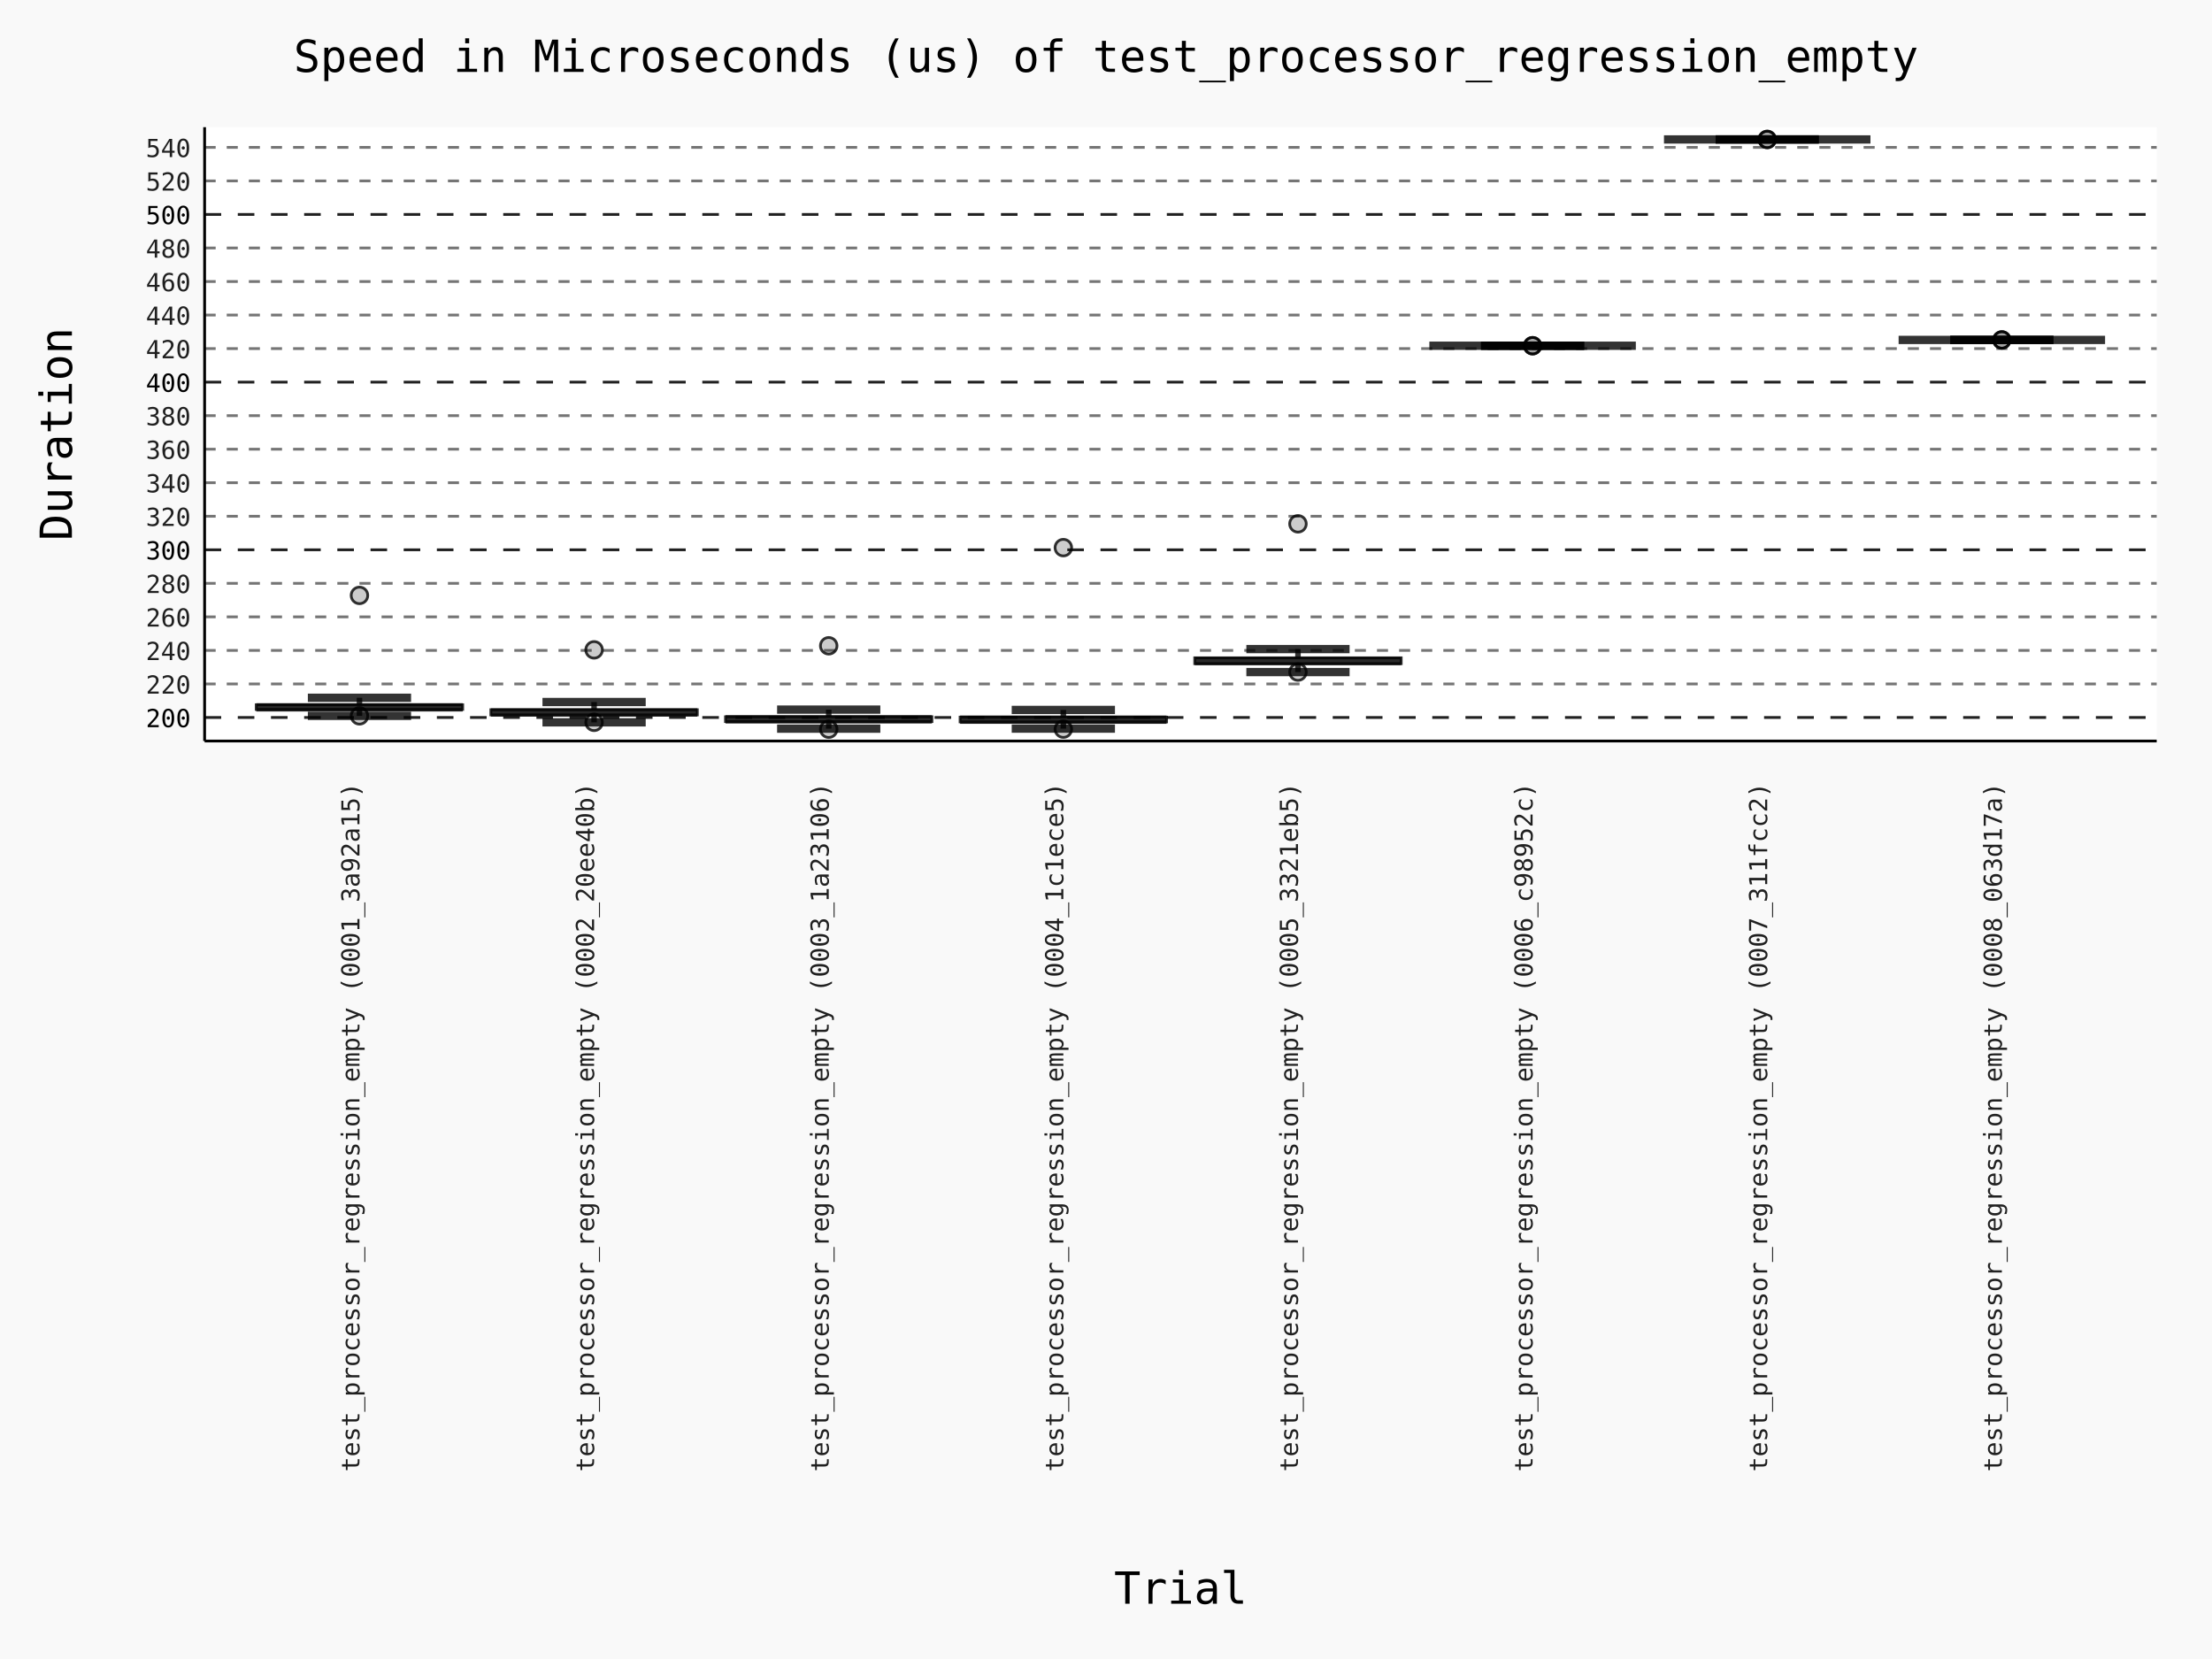
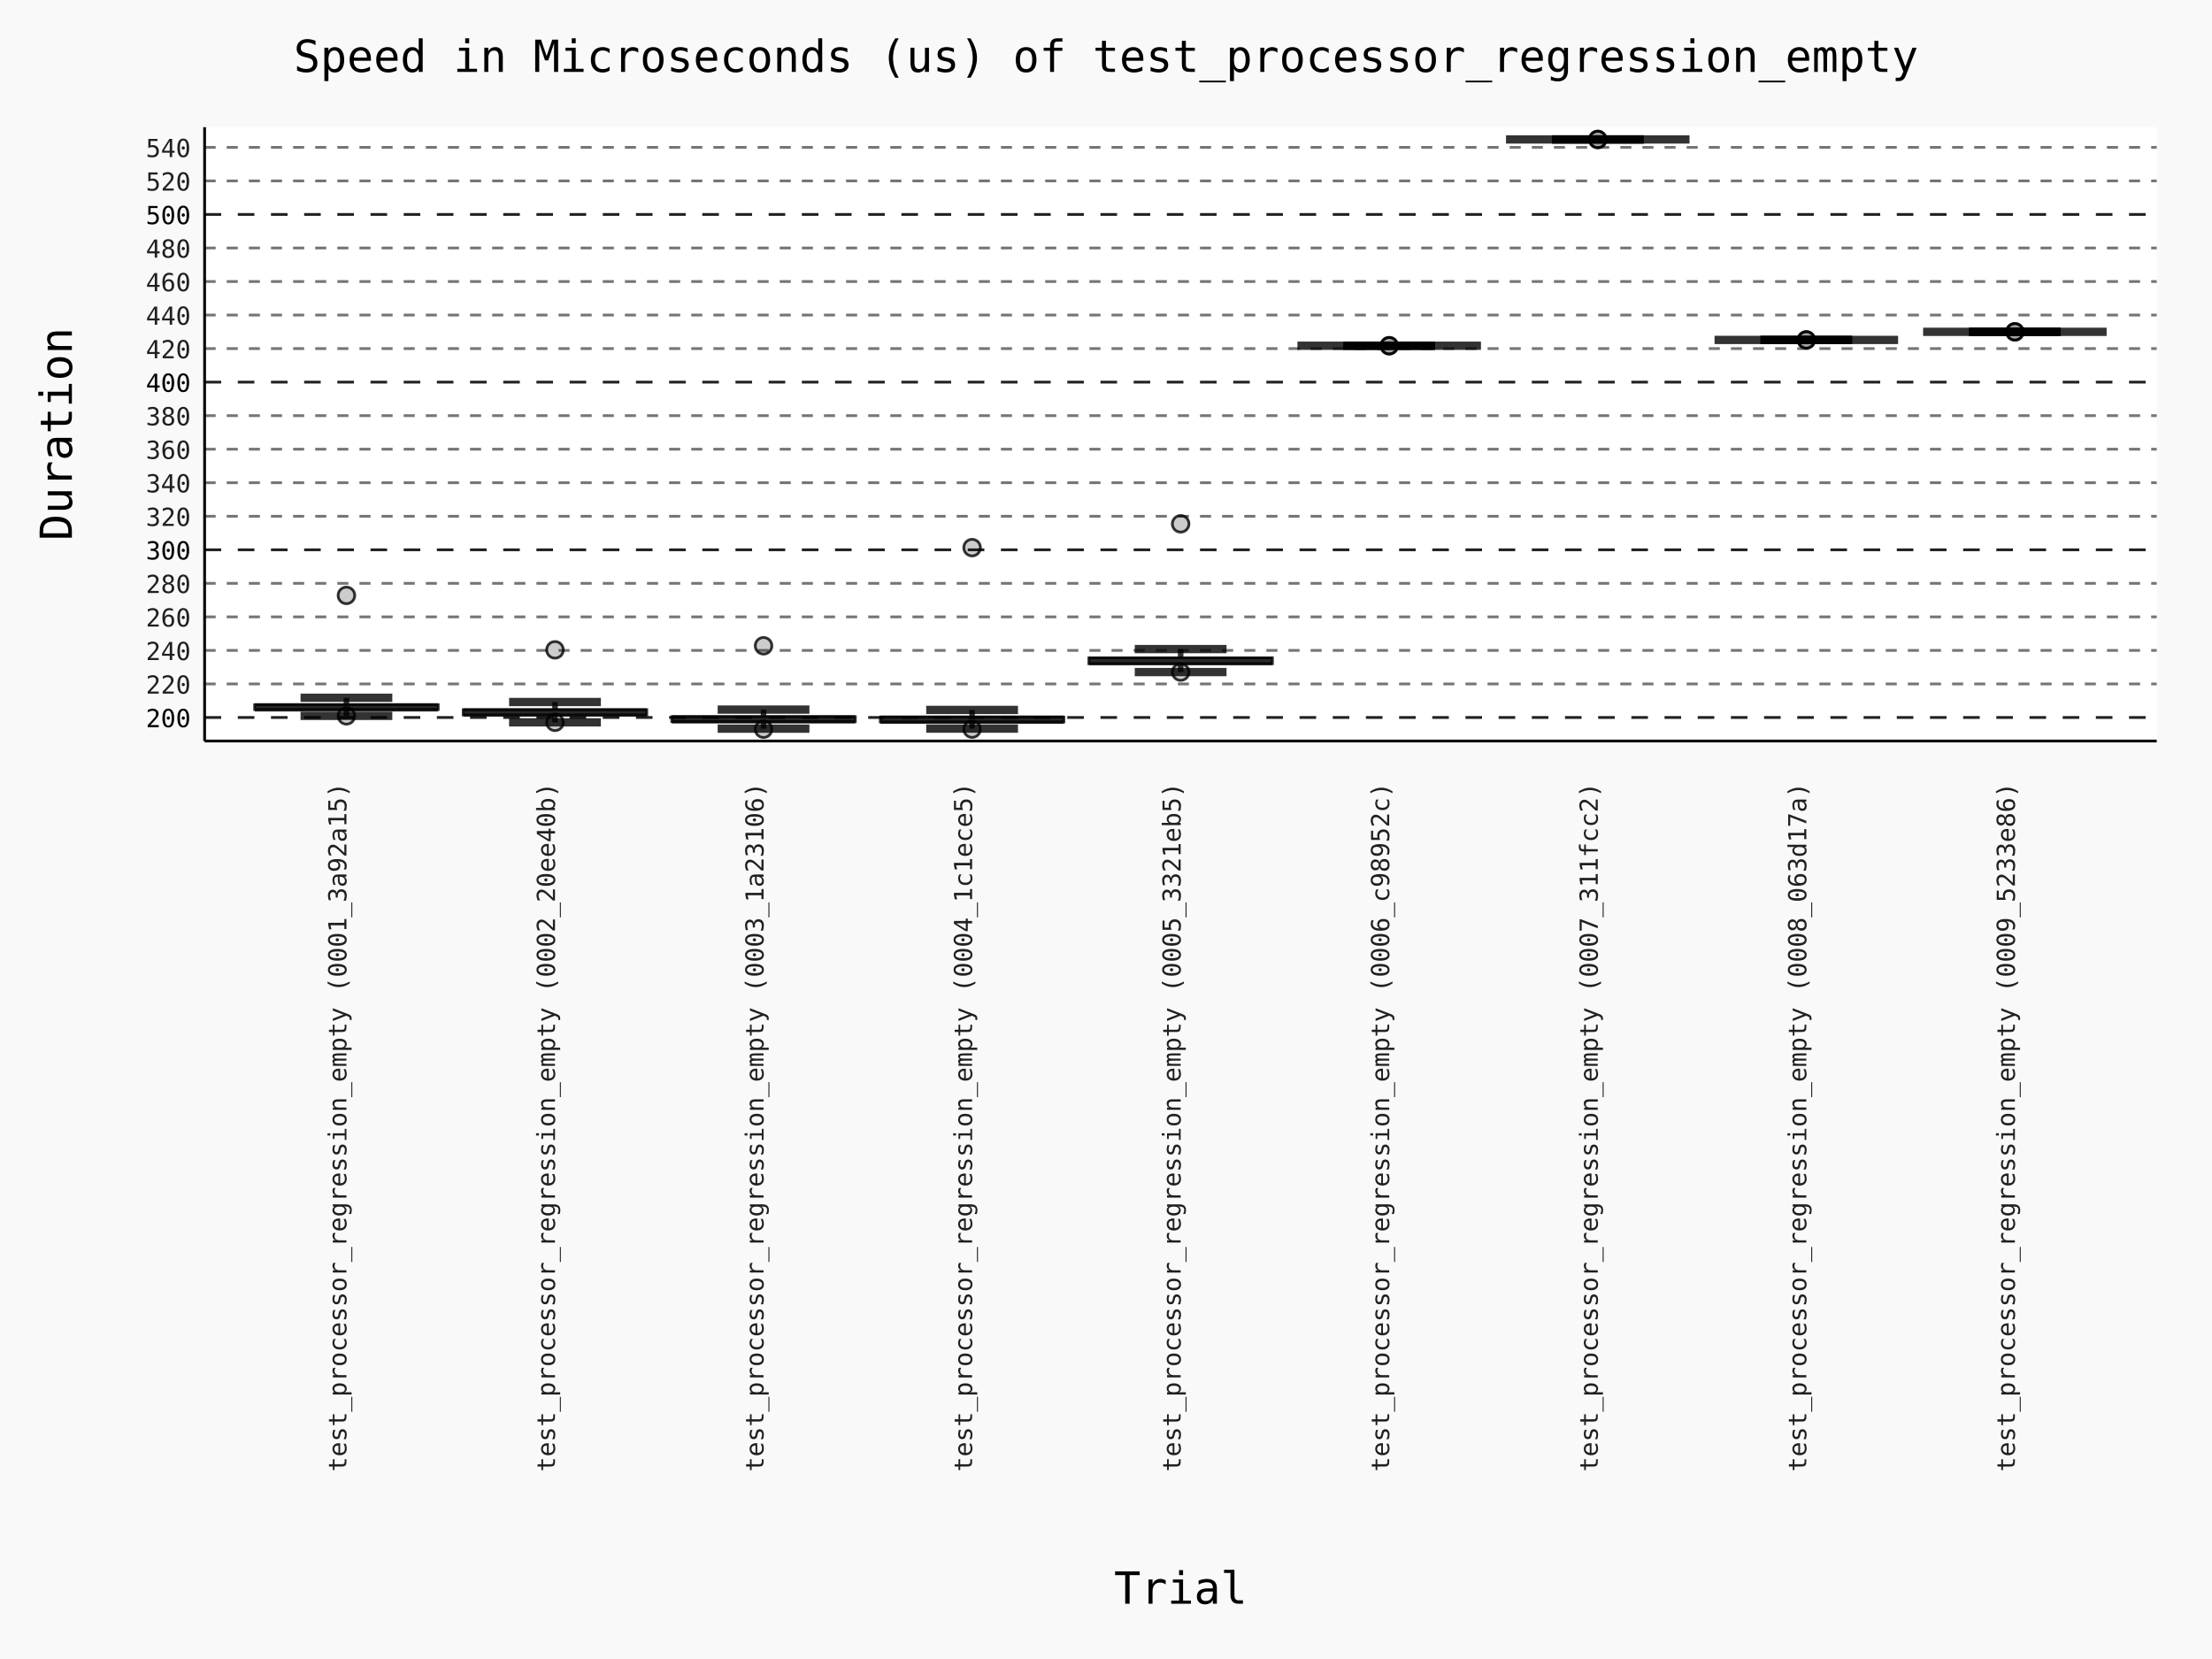
- <svg xmlns="http://www.w3.org/2000/svg" id="chart-46b18043-72aa-43b2-a168-90aadd5d2b59" class="pygal-chart" viewBox="0 0 800 600">
+ <svg xmlns="http://www.w3.org/2000/svg" id="chart-2f010134-fde0-49b5-8f0d-db5b88629a6e" class="pygal-chart" viewBox="0 0 800 600">
  <defs>
-     <style type="text/css">#chart-46b18043-72aa-43b2-a168-90aadd5d2b59{-webkit-user-select:none;-webkit-font-smoothing:antialiased;font-family:Consolas,"Deja Vu Sans Mono","Bitstream Vera Sans Mono","Courier New",monospace}#chart-46b18043-72aa-43b2-a168-90aadd5d2b59 .title{font-family:Consolas,"Deja Vu Sans Mono","Bitstream Vera Sans Mono","Courier New",monospace;font-size:16px}#chart-46b18043-72aa-43b2-a168-90aadd5d2b59 .legends .legend text{font-family:Consolas,"Deja Vu Sans Mono","Bitstream Vera Sans Mono","Courier New",monospace;font-size:14px}#chart-46b18043-72aa-43b2-a168-90aadd5d2b59 .axis text{font-family:Consolas,"Deja Vu Sans Mono","Bitstream Vera Sans Mono","Courier New",monospace;font-size:10px}#chart-46b18043-72aa-43b2-a168-90aadd5d2b59 .axis text.major{font-family:Consolas,"Deja Vu Sans Mono","Bitstream Vera Sans Mono","Courier New",monospace;font-size:10px}#chart-46b18043-72aa-43b2-a168-90aadd5d2b59 .text-overlay text.value{font-family:Consolas,"Deja Vu Sans Mono","Bitstream Vera Sans Mono","Courier New",monospace;font-size:16px}#chart-46b18043-72aa-43b2-a168-90aadd5d2b59 .text-overlay text.label{font-family:Consolas,"Deja Vu Sans Mono","Bitstream Vera Sans Mono","Courier New",monospace;font-size:10px}#chart-46b18043-72aa-43b2-a168-90aadd5d2b59 .tooltip{font-family:Consolas,"Deja Vu Sans Mono","Bitstream Vera Sans Mono","Courier New",monospace;font-size:14px}#chart-46b18043-72aa-43b2-a168-90aadd5d2b59 text.no_data{font-family:Consolas,"Deja Vu Sans Mono","Bitstream Vera Sans Mono","Courier New",monospace;font-size:64px}
- #chart-46b18043-72aa-43b2-a168-90aadd5d2b59{background-color:rgba(249,249,249,1)}#chart-46b18043-72aa-43b2-a168-90aadd5d2b59 path,#chart-46b18043-72aa-43b2-a168-90aadd5d2b59 line,#chart-46b18043-72aa-43b2-a168-90aadd5d2b59 rect,#chart-46b18043-72aa-43b2-a168-90aadd5d2b59 circle{-webkit-transition:150ms;-moz-transition:150ms;transition:150ms}#chart-46b18043-72aa-43b2-a168-90aadd5d2b59 .graph &gt; .background{fill:rgba(249,249,249,1)}#chart-46b18043-72aa-43b2-a168-90aadd5d2b59 .plot &gt; .background{fill:rgba(255,255,255,1)}#chart-46b18043-72aa-43b2-a168-90aadd5d2b59 .graph{fill:rgba(0,0,0,.87)}#chart-46b18043-72aa-43b2-a168-90aadd5d2b59 text.no_data{fill:rgba(0,0,0,1)}#chart-46b18043-72aa-43b2-a168-90aadd5d2b59 .title{fill:rgba(0,0,0,1)}#chart-46b18043-72aa-43b2-a168-90aadd5d2b59 .legends .legend text{fill:rgba(0,0,0,.87)}#chart-46b18043-72aa-43b2-a168-90aadd5d2b59 .legends .legend:hover text{fill:rgba(0,0,0,1)}#chart-46b18043-72aa-43b2-a168-90aadd5d2b59 .axis .line{stroke:rgba(0,0,0,1)}#chart-46b18043-72aa-43b2-a168-90aadd5d2b59 .axis .guide.line{stroke:rgba(0,0,0,.54)}#chart-46b18043-72aa-43b2-a168-90aadd5d2b59 .axis .major.line{stroke:rgba(0,0,0,.87)}#chart-46b18043-72aa-43b2-a168-90aadd5d2b59 .axis text.major{fill:rgba(0,0,0,1)}#chart-46b18043-72aa-43b2-a168-90aadd5d2b59 .axis.y .guides:hover .guide.line,#chart-46b18043-72aa-43b2-a168-90aadd5d2b59 .line-graph .axis.x .guides:hover .guide.line,#chart-46b18043-72aa-43b2-a168-90aadd5d2b59 .stackedline-graph .axis.x .guides:hover .guide.line,#chart-46b18043-72aa-43b2-a168-90aadd5d2b59 .xy-graph .axis.x .guides:hover .guide.line{stroke:rgba(0,0,0,1)}#chart-46b18043-72aa-43b2-a168-90aadd5d2b59 .axis .guides:hover text{fill:rgba(0,0,0,1)}#chart-46b18043-72aa-43b2-a168-90aadd5d2b59 .reactive{fill-opacity:.7;stroke-opacity:.8}#chart-46b18043-72aa-43b2-a168-90aadd5d2b59 .ci{stroke:rgba(0,0,0,.87)}#chart-46b18043-72aa-43b2-a168-90aadd5d2b59 .reactive.active,#chart-46b18043-72aa-43b2-a168-90aadd5d2b59 .active .reactive{fill-opacity:.8;stroke-opacity:.9;stroke-width:4}#chart-46b18043-72aa-43b2-a168-90aadd5d2b59 .ci .reactive.active{stroke-width:1.5}#chart-46b18043-72aa-43b2-a168-90aadd5d2b59 .series text{fill:rgba(0,0,0,1)}#chart-46b18043-72aa-43b2-a168-90aadd5d2b59 .tooltip rect{fill:rgba(255,255,255,1);stroke:rgba(0,0,0,1);-webkit-transition:opacity 150ms;-moz-transition:opacity 150ms;transition:opacity 150ms}#chart-46b18043-72aa-43b2-a168-90aadd5d2b59 .tooltip .label{fill:rgba(0,0,0,.87)}#chart-46b18043-72aa-43b2-a168-90aadd5d2b59 .tooltip .label{fill:rgba(0,0,0,.87)}#chart-46b18043-72aa-43b2-a168-90aadd5d2b59 .tooltip .legend{font-size:.8em;fill:rgba(0,0,0,.54)}#chart-46b18043-72aa-43b2-a168-90aadd5d2b59 .tooltip .x_label{font-size:.6em;fill:rgba(0,0,0,1)}#chart-46b18043-72aa-43b2-a168-90aadd5d2b59 .tooltip .xlink{font-size:.5em;text-decoration:underline}#chart-46b18043-72aa-43b2-a168-90aadd5d2b59 .tooltip .value{font-size:1.5em}#chart-46b18043-72aa-43b2-a168-90aadd5d2b59 .bound{font-size:.5em}#chart-46b18043-72aa-43b2-a168-90aadd5d2b59 .max-value{font-size:.75em;fill:rgba(0,0,0,.54)}#chart-46b18043-72aa-43b2-a168-90aadd5d2b59 .map-element{fill:rgba(255,255,255,1);stroke:rgba(0,0,0,.54) !important}#chart-46b18043-72aa-43b2-a168-90aadd5d2b59 .map-element .reactive{fill-opacity:inherit;stroke-opacity:inherit}#chart-46b18043-72aa-43b2-a168-90aadd5d2b59 .color-0,#chart-46b18043-72aa-43b2-a168-90aadd5d2b59 .color-0 a:visited{stroke:#000000;fill:#000000}#chart-46b18043-72aa-43b2-a168-90aadd5d2b59 .color-1,#chart-46b18043-72aa-43b2-a168-90aadd5d2b59 .color-1 a:visited{stroke:#000000;fill:#000000}#chart-46b18043-72aa-43b2-a168-90aadd5d2b59 .color-2,#chart-46b18043-72aa-43b2-a168-90aadd5d2b59 .color-2 a:visited{stroke:#000000;fill:#000000}#chart-46b18043-72aa-43b2-a168-90aadd5d2b59 .color-3,#chart-46b18043-72aa-43b2-a168-90aadd5d2b59 .color-3 a:visited{stroke:#000000;fill:#000000}#chart-46b18043-72aa-43b2-a168-90aadd5d2b59 .color-4,#chart-46b18043-72aa-43b2-a168-90aadd5d2b59 .color-4 a:visited{stroke:#000000;fill:#000000}#chart-46b18043-72aa-43b2-a168-90aadd5d2b59 .color-5,#chart-46b18043-72aa-43b2-a168-90aadd5d2b59 .color-5 a:visited{stroke:#000000;fill:#000000}#chart-46b18043-72aa-43b2-a168-90aadd5d2b59 .color-6,#chart-46b18043-72aa-43b2-a168-90aadd5d2b59 .color-6 a:visited{stroke:#000000;fill:#000000}#chart-46b18043-72aa-43b2-a168-90aadd5d2b59 .color-7,#chart-46b18043-72aa-43b2-a168-90aadd5d2b59 .color-7 a:visited{stroke:#000000;fill:#000000}#chart-46b18043-72aa-43b2-a168-90aadd5d2b59 .text-overlay .color-0 text{fill:white}#chart-46b18043-72aa-43b2-a168-90aadd5d2b59 .text-overlay .color-1 text{fill:white}#chart-46b18043-72aa-43b2-a168-90aadd5d2b59 .text-overlay .color-2 text{fill:white}#chart-46b18043-72aa-43b2-a168-90aadd5d2b59 .text-overlay .color-3 text{fill:white}#chart-46b18043-72aa-43b2-a168-90aadd5d2b59 .text-overlay .color-4 text{fill:white}#chart-46b18043-72aa-43b2-a168-90aadd5d2b59 .text-overlay .color-5 text{fill:white}#chart-46b18043-72aa-43b2-a168-90aadd5d2b59 .text-overlay .color-6 text{fill:white}#chart-46b18043-72aa-43b2-a168-90aadd5d2b59 .text-overlay .color-7 text{fill:white}
- #chart-46b18043-72aa-43b2-a168-90aadd5d2b59 text.no_data{text-anchor:middle}#chart-46b18043-72aa-43b2-a168-90aadd5d2b59 .guide.line{fill:none}#chart-46b18043-72aa-43b2-a168-90aadd5d2b59 .centered{text-anchor:middle}#chart-46b18043-72aa-43b2-a168-90aadd5d2b59 .title{text-anchor:middle}#chart-46b18043-72aa-43b2-a168-90aadd5d2b59 .legends .legend text{fill-opacity:1}#chart-46b18043-72aa-43b2-a168-90aadd5d2b59 .axis.x text{text-anchor:middle}#chart-46b18043-72aa-43b2-a168-90aadd5d2b59 .axis.x:not(.web) text[transform]{text-anchor:start}#chart-46b18043-72aa-43b2-a168-90aadd5d2b59 .axis.x:not(.web) text[transform].backwards{text-anchor:end}#chart-46b18043-72aa-43b2-a168-90aadd5d2b59 .axis.y text{text-anchor:end}#chart-46b18043-72aa-43b2-a168-90aadd5d2b59 .axis.y text[transform].backwards{text-anchor:start}#chart-46b18043-72aa-43b2-a168-90aadd5d2b59 .axis.y2 text{text-anchor:start}#chart-46b18043-72aa-43b2-a168-90aadd5d2b59 .axis.y2 text[transform].backwards{text-anchor:end}#chart-46b18043-72aa-43b2-a168-90aadd5d2b59 .axis .guide.line{stroke-dasharray:4,4}#chart-46b18043-72aa-43b2-a168-90aadd5d2b59 .axis .major.guide.line{stroke-dasharray:6,6}#chart-46b18043-72aa-43b2-a168-90aadd5d2b59 .horizontal .axis.y .guide.line,#chart-46b18043-72aa-43b2-a168-90aadd5d2b59 .horizontal .axis.y2 .guide.line,#chart-46b18043-72aa-43b2-a168-90aadd5d2b59 .vertical .axis.x .guide.line{opacity:0}#chart-46b18043-72aa-43b2-a168-90aadd5d2b59 .horizontal .axis.always_show .guide.line,#chart-46b18043-72aa-43b2-a168-90aadd5d2b59 .vertical .axis.always_show .guide.line{opacity:1 !important}#chart-46b18043-72aa-43b2-a168-90aadd5d2b59 .axis.y .guides:hover .guide.line,#chart-46b18043-72aa-43b2-a168-90aadd5d2b59 .axis.y2 .guides:hover .guide.line,#chart-46b18043-72aa-43b2-a168-90aadd5d2b59 .axis.x .guides:hover .guide.line{opacity:1}#chart-46b18043-72aa-43b2-a168-90aadd5d2b59 .axis .guides:hover text{opacity:1}#chart-46b18043-72aa-43b2-a168-90aadd5d2b59 .nofill{fill:none}#chart-46b18043-72aa-43b2-a168-90aadd5d2b59 .subtle-fill{fill-opacity:.2}#chart-46b18043-72aa-43b2-a168-90aadd5d2b59 .dot{stroke-width:1px;fill-opacity:1}#chart-46b18043-72aa-43b2-a168-90aadd5d2b59 .dot.active{stroke-width:5px}#chart-46b18043-72aa-43b2-a168-90aadd5d2b59 .dot.negative{fill:transparent}#chart-46b18043-72aa-43b2-a168-90aadd5d2b59 text,#chart-46b18043-72aa-43b2-a168-90aadd5d2b59 tspan{stroke:none !important}#chart-46b18043-72aa-43b2-a168-90aadd5d2b59 .series text.active{opacity:1}#chart-46b18043-72aa-43b2-a168-90aadd5d2b59 .tooltip rect{fill-opacity:.95;stroke-width:.5}#chart-46b18043-72aa-43b2-a168-90aadd5d2b59 .tooltip text{fill-opacity:1}#chart-46b18043-72aa-43b2-a168-90aadd5d2b59 .showable{visibility:hidden}#chart-46b18043-72aa-43b2-a168-90aadd5d2b59 .showable.shown{visibility:visible}#chart-46b18043-72aa-43b2-a168-90aadd5d2b59 .gauge-background{fill:rgba(229,229,229,1);stroke:none}#chart-46b18043-72aa-43b2-a168-90aadd5d2b59 .bg-lines{stroke:rgba(249,249,249,1);stroke-width:2px}
+     <style type="text/css">#chart-2f010134-fde0-49b5-8f0d-db5b88629a6e{-webkit-user-select:none;-webkit-font-smoothing:antialiased;font-family:Consolas,"Deja Vu Sans Mono","Bitstream Vera Sans Mono","Courier New",monospace}#chart-2f010134-fde0-49b5-8f0d-db5b88629a6e .title{font-family:Consolas,"Deja Vu Sans Mono","Bitstream Vera Sans Mono","Courier New",monospace;font-size:16px}#chart-2f010134-fde0-49b5-8f0d-db5b88629a6e .legends .legend text{font-family:Consolas,"Deja Vu Sans Mono","Bitstream Vera Sans Mono","Courier New",monospace;font-size:14px}#chart-2f010134-fde0-49b5-8f0d-db5b88629a6e .axis text{font-family:Consolas,"Deja Vu Sans Mono","Bitstream Vera Sans Mono","Courier New",monospace;font-size:10px}#chart-2f010134-fde0-49b5-8f0d-db5b88629a6e .axis text.major{font-family:Consolas,"Deja Vu Sans Mono","Bitstream Vera Sans Mono","Courier New",monospace;font-size:10px}#chart-2f010134-fde0-49b5-8f0d-db5b88629a6e .text-overlay text.value{font-family:Consolas,"Deja Vu Sans Mono","Bitstream Vera Sans Mono","Courier New",monospace;font-size:16px}#chart-2f010134-fde0-49b5-8f0d-db5b88629a6e .text-overlay text.label{font-family:Consolas,"Deja Vu Sans Mono","Bitstream Vera Sans Mono","Courier New",monospace;font-size:10px}#chart-2f010134-fde0-49b5-8f0d-db5b88629a6e .tooltip{font-family:Consolas,"Deja Vu Sans Mono","Bitstream Vera Sans Mono","Courier New",monospace;font-size:14px}#chart-2f010134-fde0-49b5-8f0d-db5b88629a6e text.no_data{font-family:Consolas,"Deja Vu Sans Mono","Bitstream Vera Sans Mono","Courier New",monospace;font-size:64px}
+ #chart-2f010134-fde0-49b5-8f0d-db5b88629a6e{background-color:rgba(249,249,249,1)}#chart-2f010134-fde0-49b5-8f0d-db5b88629a6e path,#chart-2f010134-fde0-49b5-8f0d-db5b88629a6e line,#chart-2f010134-fde0-49b5-8f0d-db5b88629a6e rect,#chart-2f010134-fde0-49b5-8f0d-db5b88629a6e circle{-webkit-transition:150ms;-moz-transition:150ms;transition:150ms}#chart-2f010134-fde0-49b5-8f0d-db5b88629a6e .graph &gt; .background{fill:rgba(249,249,249,1)}#chart-2f010134-fde0-49b5-8f0d-db5b88629a6e .plot &gt; .background{fill:rgba(255,255,255,1)}#chart-2f010134-fde0-49b5-8f0d-db5b88629a6e .graph{fill:rgba(0,0,0,.87)}#chart-2f010134-fde0-49b5-8f0d-db5b88629a6e text.no_data{fill:rgba(0,0,0,1)}#chart-2f010134-fde0-49b5-8f0d-db5b88629a6e .title{fill:rgba(0,0,0,1)}#chart-2f010134-fde0-49b5-8f0d-db5b88629a6e .legends .legend text{fill:rgba(0,0,0,.87)}#chart-2f010134-fde0-49b5-8f0d-db5b88629a6e .legends .legend:hover text{fill:rgba(0,0,0,1)}#chart-2f010134-fde0-49b5-8f0d-db5b88629a6e .axis .line{stroke:rgba(0,0,0,1)}#chart-2f010134-fde0-49b5-8f0d-db5b88629a6e .axis .guide.line{stroke:rgba(0,0,0,.54)}#chart-2f010134-fde0-49b5-8f0d-db5b88629a6e .axis .major.line{stroke:rgba(0,0,0,.87)}#chart-2f010134-fde0-49b5-8f0d-db5b88629a6e .axis text.major{fill:rgba(0,0,0,1)}#chart-2f010134-fde0-49b5-8f0d-db5b88629a6e .axis.y .guides:hover .guide.line,#chart-2f010134-fde0-49b5-8f0d-db5b88629a6e .line-graph .axis.x .guides:hover .guide.line,#chart-2f010134-fde0-49b5-8f0d-db5b88629a6e .stackedline-graph .axis.x .guides:hover .guide.line,#chart-2f010134-fde0-49b5-8f0d-db5b88629a6e .xy-graph .axis.x .guides:hover .guide.line{stroke:rgba(0,0,0,1)}#chart-2f010134-fde0-49b5-8f0d-db5b88629a6e .axis .guides:hover text{fill:rgba(0,0,0,1)}#chart-2f010134-fde0-49b5-8f0d-db5b88629a6e .reactive{fill-opacity:.7;stroke-opacity:.8}#chart-2f010134-fde0-49b5-8f0d-db5b88629a6e .ci{stroke:rgba(0,0,0,.87)}#chart-2f010134-fde0-49b5-8f0d-db5b88629a6e .reactive.active,#chart-2f010134-fde0-49b5-8f0d-db5b88629a6e .active .reactive{fill-opacity:.8;stroke-opacity:.9;stroke-width:4}#chart-2f010134-fde0-49b5-8f0d-db5b88629a6e .ci .reactive.active{stroke-width:1.5}#chart-2f010134-fde0-49b5-8f0d-db5b88629a6e .series text{fill:rgba(0,0,0,1)}#chart-2f010134-fde0-49b5-8f0d-db5b88629a6e .tooltip rect{fill:rgba(255,255,255,1);stroke:rgba(0,0,0,1);-webkit-transition:opacity 150ms;-moz-transition:opacity 150ms;transition:opacity 150ms}#chart-2f010134-fde0-49b5-8f0d-db5b88629a6e .tooltip .label{fill:rgba(0,0,0,.87)}#chart-2f010134-fde0-49b5-8f0d-db5b88629a6e .tooltip .label{fill:rgba(0,0,0,.87)}#chart-2f010134-fde0-49b5-8f0d-db5b88629a6e .tooltip .legend{font-size:.8em;fill:rgba(0,0,0,.54)}#chart-2f010134-fde0-49b5-8f0d-db5b88629a6e .tooltip .x_label{font-size:.6em;fill:rgba(0,0,0,1)}#chart-2f010134-fde0-49b5-8f0d-db5b88629a6e .tooltip .xlink{font-size:.5em;text-decoration:underline}#chart-2f010134-fde0-49b5-8f0d-db5b88629a6e .tooltip .value{font-size:1.5em}#chart-2f010134-fde0-49b5-8f0d-db5b88629a6e .bound{font-size:.5em}#chart-2f010134-fde0-49b5-8f0d-db5b88629a6e .max-value{font-size:.75em;fill:rgba(0,0,0,.54)}#chart-2f010134-fde0-49b5-8f0d-db5b88629a6e .map-element{fill:rgba(255,255,255,1);stroke:rgba(0,0,0,.54) !important}#chart-2f010134-fde0-49b5-8f0d-db5b88629a6e .map-element .reactive{fill-opacity:inherit;stroke-opacity:inherit}#chart-2f010134-fde0-49b5-8f0d-db5b88629a6e .color-0,#chart-2f010134-fde0-49b5-8f0d-db5b88629a6e .color-0 a:visited{stroke:#000000;fill:#000000}#chart-2f010134-fde0-49b5-8f0d-db5b88629a6e .color-1,#chart-2f010134-fde0-49b5-8f0d-db5b88629a6e .color-1 a:visited{stroke:#000000;fill:#000000}#chart-2f010134-fde0-49b5-8f0d-db5b88629a6e .color-2,#chart-2f010134-fde0-49b5-8f0d-db5b88629a6e .color-2 a:visited{stroke:#000000;fill:#000000}#chart-2f010134-fde0-49b5-8f0d-db5b88629a6e .color-3,#chart-2f010134-fde0-49b5-8f0d-db5b88629a6e .color-3 a:visited{stroke:#000000;fill:#000000}#chart-2f010134-fde0-49b5-8f0d-db5b88629a6e .color-4,#chart-2f010134-fde0-49b5-8f0d-db5b88629a6e .color-4 a:visited{stroke:#000000;fill:#000000}#chart-2f010134-fde0-49b5-8f0d-db5b88629a6e .color-5,#chart-2f010134-fde0-49b5-8f0d-db5b88629a6e .color-5 a:visited{stroke:#000000;fill:#000000}#chart-2f010134-fde0-49b5-8f0d-db5b88629a6e .color-6,#chart-2f010134-fde0-49b5-8f0d-db5b88629a6e .color-6 a:visited{stroke:#000000;fill:#000000}#chart-2f010134-fde0-49b5-8f0d-db5b88629a6e .color-7,#chart-2f010134-fde0-49b5-8f0d-db5b88629a6e .color-7 a:visited{stroke:#000000;fill:#000000}#chart-2f010134-fde0-49b5-8f0d-db5b88629a6e .color-8,#chart-2f010134-fde0-49b5-8f0d-db5b88629a6e .color-8 a:visited{stroke:#000000;fill:#000000}#chart-2f010134-fde0-49b5-8f0d-db5b88629a6e .text-overlay .color-0 text{fill:white}#chart-2f010134-fde0-49b5-8f0d-db5b88629a6e .text-overlay .color-1 text{fill:white}#chart-2f010134-fde0-49b5-8f0d-db5b88629a6e .text-overlay .color-2 text{fill:white}#chart-2f010134-fde0-49b5-8f0d-db5b88629a6e .text-overlay .color-3 text{fill:white}#chart-2f010134-fde0-49b5-8f0d-db5b88629a6e .text-overlay .color-4 text{fill:white}#chart-2f010134-fde0-49b5-8f0d-db5b88629a6e .text-overlay .color-5 text{fill:white}#chart-2f010134-fde0-49b5-8f0d-db5b88629a6e .text-overlay .color-6 text{fill:white}#chart-2f010134-fde0-49b5-8f0d-db5b88629a6e .text-overlay .color-7 text{fill:white}#chart-2f010134-fde0-49b5-8f0d-db5b88629a6e .text-overlay .color-8 text{fill:white}
+ #chart-2f010134-fde0-49b5-8f0d-db5b88629a6e text.no_data{text-anchor:middle}#chart-2f010134-fde0-49b5-8f0d-db5b88629a6e .guide.line{fill:none}#chart-2f010134-fde0-49b5-8f0d-db5b88629a6e .centered{text-anchor:middle}#chart-2f010134-fde0-49b5-8f0d-db5b88629a6e .title{text-anchor:middle}#chart-2f010134-fde0-49b5-8f0d-db5b88629a6e .legends .legend text{fill-opacity:1}#chart-2f010134-fde0-49b5-8f0d-db5b88629a6e .axis.x text{text-anchor:middle}#chart-2f010134-fde0-49b5-8f0d-db5b88629a6e .axis.x:not(.web) text[transform]{text-anchor:start}#chart-2f010134-fde0-49b5-8f0d-db5b88629a6e .axis.x:not(.web) text[transform].backwards{text-anchor:end}#chart-2f010134-fde0-49b5-8f0d-db5b88629a6e .axis.y text{text-anchor:end}#chart-2f010134-fde0-49b5-8f0d-db5b88629a6e .axis.y text[transform].backwards{text-anchor:start}#chart-2f010134-fde0-49b5-8f0d-db5b88629a6e .axis.y2 text{text-anchor:start}#chart-2f010134-fde0-49b5-8f0d-db5b88629a6e .axis.y2 text[transform].backwards{text-anchor:end}#chart-2f010134-fde0-49b5-8f0d-db5b88629a6e .axis .guide.line{stroke-dasharray:4,4}#chart-2f010134-fde0-49b5-8f0d-db5b88629a6e .axis .major.guide.line{stroke-dasharray:6,6}#chart-2f010134-fde0-49b5-8f0d-db5b88629a6e .horizontal .axis.y .guide.line,#chart-2f010134-fde0-49b5-8f0d-db5b88629a6e .horizontal .axis.y2 .guide.line,#chart-2f010134-fde0-49b5-8f0d-db5b88629a6e .vertical .axis.x .guide.line{opacity:0}#chart-2f010134-fde0-49b5-8f0d-db5b88629a6e .horizontal .axis.always_show .guide.line,#chart-2f010134-fde0-49b5-8f0d-db5b88629a6e .vertical .axis.always_show .guide.line{opacity:1 !important}#chart-2f010134-fde0-49b5-8f0d-db5b88629a6e .axis.y .guides:hover .guide.line,#chart-2f010134-fde0-49b5-8f0d-db5b88629a6e .axis.y2 .guides:hover .guide.line,#chart-2f010134-fde0-49b5-8f0d-db5b88629a6e .axis.x .guides:hover .guide.line{opacity:1}#chart-2f010134-fde0-49b5-8f0d-db5b88629a6e .axis .guides:hover text{opacity:1}#chart-2f010134-fde0-49b5-8f0d-db5b88629a6e .nofill{fill:none}#chart-2f010134-fde0-49b5-8f0d-db5b88629a6e .subtle-fill{fill-opacity:.2}#chart-2f010134-fde0-49b5-8f0d-db5b88629a6e .dot{stroke-width:1px;fill-opacity:1}#chart-2f010134-fde0-49b5-8f0d-db5b88629a6e .dot.active{stroke-width:5px}#chart-2f010134-fde0-49b5-8f0d-db5b88629a6e .dot.negative{fill:transparent}#chart-2f010134-fde0-49b5-8f0d-db5b88629a6e text,#chart-2f010134-fde0-49b5-8f0d-db5b88629a6e tspan{stroke:none !important}#chart-2f010134-fde0-49b5-8f0d-db5b88629a6e .series text.active{opacity:1}#chart-2f010134-fde0-49b5-8f0d-db5b88629a6e .tooltip rect{fill-opacity:.95;stroke-width:.5}#chart-2f010134-fde0-49b5-8f0d-db5b88629a6e .tooltip text{fill-opacity:1}#chart-2f010134-fde0-49b5-8f0d-db5b88629a6e .showable{visibility:hidden}#chart-2f010134-fde0-49b5-8f0d-db5b88629a6e .showable.shown{visibility:visible}#chart-2f010134-fde0-49b5-8f0d-db5b88629a6e .gauge-background{fill:rgba(229,229,229,1);stroke:none}#chart-2f010134-fde0-49b5-8f0d-db5b88629a6e .bg-lines{stroke:rgba(249,249,249,1);stroke-width:2px}
.tooltip .value{font-size:1em !important}.axis text{font-size:9px !important}</style>
  </defs>
  <g class="graph custombox-graph vertical">
    <rect x="0" y="0" width="800" height="600" class="background" />
    <g transform="translate(74, 46)" class="plot">
      <rect x="0" y="0" width="706.0" height="222.0" class="background" />
      <g class="axis y always_show">
        <path d="M0 222 h706" class="line" />
        <g class="guides">
          <path d="M0 213.486 h706" class="major guide line" />
          <text x="-5" y="216.986" class="major">200</text>
        </g>
        <g class="guides">
          <path d="M0 201.357 h706" class="guide line" />
          <text x="-5" y="204.857" class="">220</text>
        </g>
        <g class="guides">
          <path d="M0 189.229 h706" class="guide line" />
          <text x="-5" y="192.729" class="">240</text>
        </g>
        <g class="guides">
          <path d="M0 177.1 h706" class="guide line" />
          <text x="-5" y="180.6" class="">260</text>
        </g>
        <g class="guides">
          <path d="M0 164.972 h706" class="guide line" />
          <text x="-5" y="168.472" class="">280</text>
        </g>
        <g class="guides">
          <path d="M0 152.843 h706" class="major guide line" />
          <text x="-5" y="156.343" class="major">300</text>
        </g>
        <g class="guides">
          <path d="M0 140.715 h706" class="guide line" />
          <text x="-5" y="144.215" class="">320</text>
        </g>
        <g class="guides">
          <path d="M0 128.586 h706" class="guide line" />
          <text x="-5" y="132.086" class="">340</text>
        </g>
        <g class="guides">
          <path d="M0 116.458 h706" class="guide line" />
          <text x="-5" y="119.958" class="">360</text>
        </g>
        <g class="guides">
          <path d="M0 104.329 h706" class="guide line" />
          <text x="-5" y="107.829" class="">380</text>
        </g>
        <g class="guides">
          <path d="M0 92.201 h706" class="major guide line" />
          <text x="-5" y="95.701" class="major">400</text>
        </g>
        <g class="guides">
          <path d="M0 80.072 h706" class="guide line" />
          <text x="-5" y="83.572" class="">420</text>
        </g>
        <g class="guides">
          <path d="M0 67.944 h706" class="guide line" />
          <text x="-5" y="71.444" class="">440</text>
        </g>
        <g class="guides">
          <path d="M0 55.815 h706" class="guide line" />
          <text x="-5" y="59.315" class="">460</text>
        </g>
        <g class="guides">
          <path d="M0 43.687 h706" class="guide line" />
          <text x="-5" y="47.187" class="">480</text>
        </g>
        <g class="guides">
          <path d="M0 31.558 h706" class="major guide line" />
          <text x="-5" y="35.058" class="major">500</text>
        </g>
        <g class="guides">
          <path d="M0 19.43 h706" class="guide line" />
          <text x="-5" y="22.93" class="">520</text>
        </g>
        <g class="guides">
          <path d="M0 7.301 h706" class="guide line" />
          <text x="-5" y="10.801" class="">540</text>
        </g>
      </g>
      <g class="axis x">
        <path d="M0 0 v222" class="line" />
        <g class="guides">
-           <path d="M56.005 0 v222" class="guide line" />
-           <text x="56.005" y="237.0" class="backwards" transform="rotate(270 56.00481 237)">test_processor_regression_empty (0001_3a92a15)</text>
-         </g>
-         <g class="guides">
-           <path d="M140.861 0 v222" class="guide line" />
-           <text x="140.861" y="237.0" class="backwards" transform="rotate(270 140.8606 237)">test_processor_regression_empty (0002_20ee40b)</text>
-         </g>
-         <g class="guides">
-           <path d="M225.716 0 v222" class="guide line" />
-           <text x="225.716" y="237.0" class="backwards" transform="rotate(270 225.7163 237)">test_processor_regression_empty (0003_1a23106)</text>
-         </g>
-         <g class="guides">
-           <path d="M310.572 0 v222" class="guide line" />
-           <text x="310.572" y="237.0" class="backwards" transform="rotate(270 310.5721 237)">test_processor_regression_empty (0004_1c1ece5)</text>
-         </g>
-         <g class="guides">
-           <path d="M395.428 0 v222" class="guide line" />
-           <text x="395.428" y="237.0" class="backwards" transform="rotate(270 395.4279 237)">test_processor_regression_empty (0005_3321eb5)</text>
-         </g>
-         <g class="guides">
-           <path d="M480.284 0 v222" class="guide line" />
-           <text x="480.284" y="237.0" class="backwards" transform="rotate(270 480.2837 237)">test_processor_regression_empty (0006_c98952c)</text>
-         </g>
-         <g class="guides">
-           <path d="M565.139 0 v222" class="guide line" />
-           <text x="565.139" y="237.0" class="backwards" transform="rotate(270 565.1394 237)">test_processor_regression_empty (0007_311fcc2)</text>
-         </g>
-         <g class="guides">
-           <path d="M649.995 0 v222" class="guide line" />
-           <text x="649.995" y="237.0" class="backwards" transform="rotate(270 649.9952 237)">test_processor_regression_empty (0008_063d17a)</text>
+           <path d="M51.291 0 v222" class="guide line" />
+           <text x="51.291" y="237.0" class="backwards" transform="rotate(270 51.2906 237)">test_processor_regression_empty (0001_3a92a15)</text>
+         </g>
+         <g class="guides">
+           <path d="M126.718 0 v222" class="guide line" />
+           <text x="126.718" y="237.0" class="backwards" transform="rotate(270 126.7179 237)">test_processor_regression_empty (0002_20ee40b)</text>
+         </g>
+         <g class="guides">
+           <path d="M202.145 0 v222" class="guide line" />
+           <text x="202.145" y="237.0" class="backwards" transform="rotate(270 202.1453 237)">test_processor_regression_empty (0003_1a23106)</text>
+         </g>
+         <g class="guides">
+           <path d="M277.573 0 v222" class="guide line" />
+           <text x="277.573" y="237.0" class="backwards" transform="rotate(270 277.5727 237)">test_processor_regression_empty (0004_1c1ece5)</text>
+         </g>
+         <g class="guides">
+           <path d="M353 0 v222" class="guide line" />
+           <text x="353.0" y="237.0" class="backwards" transform="rotate(270 353 237)">test_processor_regression_empty (0005_3321eb5)</text>
+         </g>
+         <g class="guides">
+           <path d="M428.427 0 v222" class="guide line" />
+           <text x="428.427" y="237.0" class="backwards" transform="rotate(270 428.4273 237)">test_processor_regression_empty (0006_c98952c)</text>
+         </g>
+         <g class="guides">
+           <path d="M503.855 0 v222" class="guide line" />
+           <text x="503.855" y="237.0" class="backwards" transform="rotate(270 503.8547 237)">test_processor_regression_empty (0007_311fcc2)</text>
+         </g>
+         <g class="guides">
+           <path d="M579.282 0 v222" class="guide line" />
+           <text x="579.282" y="237.0" class="backwards" transform="rotate(270 579.2821 237)">test_processor_regression_empty (0008_063d17a)</text>
+         </g>
+         <g class="guides">
+           <path d="M654.709 0 v222" class="guide line" />
+           <text x="654.709" y="237.0" class="backwards" transform="rotate(270 654.7094 237)">test_processor_regression_empty (0009_5233e86)</text>
        </g>
      </g>
      <g class="series serie-0 color-0">
        <g class="boxes">
          <g class="box">
-             <path stroke-width="3" d="M37.337 212.901 L74.673 212.901" class="reactive tooltip-trigger" />
-             <path stroke-width="3" d="M18.668 209.828 L93.341 209.828" class="reactive tooltip-trigger" />
-             <path stroke-width="3" d="M37.337 206.357 L74.673 206.357" class="reactive tooltip-trigger" />
-             <path stroke-width="2" d="M56.005 212.901 L56.005 210.564" class="reactive tooltip-trigger" />
-             <path stroke-width="2" d="M56.005 206.357 L56.005 208.888" class="reactive tooltip-trigger" />
-             <rect x="18.668" y="208.888" height="1.676" width="74.673" class="subtle-fill reactive tooltip-trigger" />
-             <circle cx="56.005" cy="212.901" r="3" class="subtle-fill reactive tooltip-trigger" />
-             <circle cx="56.005" cy="169.334" r="3" class="subtle-fill reactive tooltip-trigger" />
+             <path stroke-width="3" d="M34.697 212.901 L67.885 212.901" class="reactive tooltip-trigger" />
+             <path stroke-width="3" d="M18.103 209.828 L84.479 209.828" class="reactive tooltip-trigger" />
+             <path stroke-width="3" d="M34.697 206.357 L67.885 206.357" class="reactive tooltip-trigger" />
+             <path stroke-width="2" d="M51.291 212.901 L51.291 210.564" class="reactive tooltip-trigger" />
+             <path stroke-width="2" d="M51.291 206.357 L51.291 208.888" class="reactive tooltip-trigger" />
+             <rect x="18.103" y="208.888" height="1.676" width="66.376" class="subtle-fill reactive tooltip-trigger" />
+             <circle cx="51.291" cy="212.901" r="3" class="subtle-fill reactive tooltip-trigger" />
+             <circle cx="51.291" cy="169.334" r="3" class="subtle-fill reactive tooltip-trigger" />
          </g>
        </g>
      </g>
      <g class="series serie-1 color-1">
        <g class="boxes">
          <g class="box">
-             <path stroke-width="3" d="M122.192 215.241 L159.529 215.241" class="reactive tooltip-trigger" />
-             <path stroke-width="3" d="M103.524 211.671 L178.197 211.671" class="reactive tooltip-trigger" />
-             <path stroke-width="3" d="M122.192 207.898 L159.529 207.898" class="reactive tooltip-trigger" />
-             <path stroke-width="2" d="M140.861 215.241 L140.861 212.545" class="reactive tooltip-trigger" />
-             <path stroke-width="2" d="M140.861 207.898 L140.861 210.688" class="reactive tooltip-trigger" />
-             <rect x="103.524" y="210.688" height="1.857" width="74.673" class="subtle-fill reactive tooltip-trigger" />
-             <circle cx="140.861" cy="215.241" r="3" class="subtle-fill reactive tooltip-trigger" />
-             <circle cx="140.861" cy="189.031" r="3" class="subtle-fill reactive tooltip-trigger" />
+             <path stroke-width="3" d="M110.124 215.241 L143.312 215.241" class="reactive tooltip-trigger" />
+             <path stroke-width="3" d="M93.53 211.671 L159.906 211.671" class="reactive tooltip-trigger" />
+             <path stroke-width="3" d="M110.124 207.898 L143.312 207.898" class="reactive tooltip-trigger" />
+             <path stroke-width="2" d="M126.718 215.241 L126.718 212.545" class="reactive tooltip-trigger" />
+             <path stroke-width="2" d="M126.718 207.898 L126.718 210.688" class="reactive tooltip-trigger" />
+             <rect x="93.53" y="210.688" height="1.857" width="66.376" class="subtle-fill reactive tooltip-trigger" />
+             <circle cx="126.718" cy="215.241" r="3" class="subtle-fill reactive tooltip-trigger" />
+             <circle cx="126.718" cy="189.031" r="3" class="subtle-fill reactive tooltip-trigger" />
          </g>
        </g>
      </g>
      <g class="series serie-2 color-2">
        <g class="boxes">
          <g class="box">
-             <path stroke-width="3" d="M207.048 217.529 L244.385 217.529" class="reactive tooltip-trigger" />
-             <path stroke-width="3" d="M188.38 214.161 L263.053 214.161" class="reactive tooltip-trigger" />
-             <path stroke-width="3" d="M207.048 210.64 L244.385 210.64" class="reactive tooltip-trigger" />
-             <path stroke-width="2" d="M225.716 217.529 L225.716 214.96" class="reactive tooltip-trigger" />
-             <path stroke-width="2" d="M225.716 210.64 L225.716 213.234" class="reactive tooltip-trigger" />
-             <rect x="188.38" y="213.234" height="1.726" width="74.673" class="subtle-fill reactive tooltip-trigger" />
-             <circle cx="225.716" cy="217.722" r="3" class="subtle-fill reactive tooltip-trigger" />
-             <circle cx="225.716" cy="187.56" r="3" class="subtle-fill reactive tooltip-trigger" />
+             <path stroke-width="3" d="M185.551 217.529 L218.739 217.529" class="reactive tooltip-trigger" />
+             <path stroke-width="3" d="M168.957 214.161 L235.333 214.161" class="reactive tooltip-trigger" />
+             <path stroke-width="3" d="M185.551 210.64 L218.739 210.64" class="reactive tooltip-trigger" />
+             <path stroke-width="2" d="M202.145 217.529 L202.145 214.96" class="reactive tooltip-trigger" />
+             <path stroke-width="2" d="M202.145 210.64 L202.145 213.234" class="reactive tooltip-trigger" />
+             <rect x="168.957" y="213.234" height="1.726" width="66.376" class="subtle-fill reactive tooltip-trigger" />
+             <circle cx="202.145" cy="217.722" r="3" class="subtle-fill reactive tooltip-trigger" />
+             <circle cx="202.145" cy="187.56" r="3" class="subtle-fill reactive tooltip-trigger" />
          </g>
        </g>
      </g>
      <g class="series serie-3 color-3">
        <g class="boxes">
          <g class="box">
-             <path stroke-width="3" d="M291.904 217.514 L329.24 217.514" class="reactive tooltip-trigger" />
-             <path stroke-width="3" d="M273.236 214.283 L347.909 214.283" class="reactive tooltip-trigger" />
-             <path stroke-width="3" d="M291.904 210.756 L329.24 210.756" class="reactive tooltip-trigger" />
-             <path stroke-width="2" d="M310.572 217.514 L310.572 215.078" class="reactive tooltip-trigger" />
-             <path stroke-width="2" d="M310.572 210.756 L310.572 213.359" class="reactive tooltip-trigger" />
-             <rect x="273.236" y="213.359" height="1.719" width="74.673" class="subtle-fill reactive tooltip-trigger" />
-             <circle cx="310.572" cy="217.695" r="3" class="subtle-fill reactive tooltip-trigger" />
-             <circle cx="310.572" cy="152.059" r="3" class="subtle-fill reactive tooltip-trigger" />
+             <path stroke-width="3" d="M260.979 217.514 L294.167 217.514" class="reactive tooltip-trigger" />
+             <path stroke-width="3" d="M244.385 214.283 L310.761 214.283" class="reactive tooltip-trigger" />
+             <path stroke-width="3" d="M260.979 210.756 L294.167 210.756" class="reactive tooltip-trigger" />
+             <path stroke-width="2" d="M277.573 217.514 L277.573 215.078" class="reactive tooltip-trigger" />
+             <path stroke-width="2" d="M277.573 210.756 L277.573 213.359" class="reactive tooltip-trigger" />
+             <rect x="244.385" y="213.359" height="1.719" width="66.376" class="subtle-fill reactive tooltip-trigger" />
+             <circle cx="277.573" cy="217.695" r="3" class="subtle-fill reactive tooltip-trigger" />
+             <circle cx="277.573" cy="152.059" r="3" class="subtle-fill reactive tooltip-trigger" />
          </g>
        </g>
      </g>
      <g class="series serie-4 color-4">
        <g class="boxes">
          <g class="box">
-             <path stroke-width="3" d="M376.76 197.066 L414.096 197.066" class="reactive tooltip-trigger" />
-             <path stroke-width="3" d="M358.091 193.064 L432.764 193.064" class="reactive tooltip-trigger" />
-             <path stroke-width="3" d="M376.76 188.75 L414.096 188.75" class="reactive tooltip-trigger" />
-             <path stroke-width="2" d="M395.428 197.066 L395.428 194.015" class="reactive tooltip-trigger" />
-             <path stroke-width="2" d="M395.428 188.75 L395.428 191.91" class="reactive tooltip-trigger" />
-             <rect x="358.091" y="191.91" height="2.105" width="74.673" class="subtle-fill reactive tooltip-trigger" />
-             <circle cx="395.428" cy="197.066" r="3" class="subtle-fill reactive tooltip-trigger" />
-             <circle cx="395.428" cy="143.452" r="3" class="subtle-fill reactive tooltip-trigger" />
+             <path stroke-width="3" d="M336.406 197.066 L369.594 197.066" class="reactive tooltip-trigger" />
+             <path stroke-width="3" d="M319.812 193.064 L386.188 193.064" class="reactive tooltip-trigger" />
+             <path stroke-width="3" d="M336.406 188.75 L369.594 188.75" class="reactive tooltip-trigger" />
+             <path stroke-width="2" d="M353 197.066 L353 194.015" class="reactive tooltip-trigger" />
+             <path stroke-width="2" d="M353 188.75 L353 191.91" class="reactive tooltip-trigger" />
+             <rect x="319.812" y="191.91" height="2.105" width="66.376" class="subtle-fill reactive tooltip-trigger" />
+             <circle cx="353.0" cy="197.066" r="3" class="subtle-fill reactive tooltip-trigger" />
+             <circle cx="353.0" cy="143.452" r="3" class="subtle-fill reactive tooltip-trigger" />
          </g>
        </g>
      </g>
      <g class="series serie-5 color-5">
        <g class="boxes">
          <g class="box">
-             <path stroke-width="3" d="M461.615 79.038 L498.952 79.038" class="reactive tooltip-trigger" />
-             <path stroke-width="3" d="M442.947 79.038 L517.62 79.038" class="reactive tooltip-trigger" />
-             <path stroke-width="3" d="M461.615 79.038 L498.952 79.038" class="reactive tooltip-trigger" />
-             <path stroke-width="2" d="M480.284 79.038 L480.284 79.038" class="reactive tooltip-trigger" />
-             <path stroke-width="2" d="M480.284 79.038 L480.284 79.038" class="reactive tooltip-trigger" />
-             <rect x="442.947" y="79.038" height="0.0" width="74.673" class="subtle-fill reactive tooltip-trigger" />
-             <circle cx="480.284" cy="79.038" r="3" class="subtle-fill reactive tooltip-trigger" />
-             <circle cx="480.284" cy="79.038" r="3" class="subtle-fill reactive tooltip-trigger" />
+             <path stroke-width="3" d="M411.833 79.038 L445.021 79.038" class="reactive tooltip-trigger" />
+             <path stroke-width="3" d="M395.239 79.038 L461.615 79.038" class="reactive tooltip-trigger" />
+             <path stroke-width="3" d="M411.833 79.038 L445.021 79.038" class="reactive tooltip-trigger" />
+             <path stroke-width="2" d="M428.427 79.038 L428.427 79.038" class="reactive tooltip-trigger" />
+             <path stroke-width="2" d="M428.427 79.038 L428.427 79.038" class="reactive tooltip-trigger" />
+             <rect x="395.239" y="79.038" height="0.0" width="66.376" class="subtle-fill reactive tooltip-trigger" />
+             <circle cx="428.427" cy="79.038" r="3" class="subtle-fill reactive tooltip-trigger" />
+             <circle cx="428.427" cy="79.038" r="3" class="subtle-fill reactive tooltip-trigger" />
          </g>
        </g>
      </g>
      <g class="series serie-6 color-6">
        <g class="boxes">
          <g class="box">
-             <path stroke-width="3" d="M546.471 4.433 L583.808 4.433" class="reactive tooltip-trigger" />
-             <path stroke-width="3" d="M527.803 4.433 L602.476 4.433" class="reactive tooltip-trigger" />
-             <path stroke-width="3" d="M546.471 4.433 L583.808 4.433" class="reactive tooltip-trigger" />
-             <path stroke-width="2" d="M565.139 4.433 L565.139 4.433" class="reactive tooltip-trigger" />
-             <path stroke-width="2" d="M565.139 4.433 L565.139 4.433" class="reactive tooltip-trigger" />
-             <rect x="527.803" y="4.433" height="0.0" width="74.673" class="subtle-fill reactive tooltip-trigger" />
-             <circle cx="565.139" cy="4.433" r="3" class="subtle-fill reactive tooltip-trigger" />
-             <circle cx="565.139" cy="4.433" r="3" class="subtle-fill reactive tooltip-trigger" />
+             <path stroke-width="3" d="M487.261 4.433 L520.449 4.433" class="reactive tooltip-trigger" />
+             <path stroke-width="3" d="M470.667 4.433 L537.043 4.433" class="reactive tooltip-trigger" />
+             <path stroke-width="3" d="M487.261 4.433 L520.449 4.433" class="reactive tooltip-trigger" />
+             <path stroke-width="2" d="M503.855 4.433 L503.855 4.433" class="reactive tooltip-trigger" />
+             <path stroke-width="2" d="M503.855 4.433 L503.855 4.433" class="reactive tooltip-trigger" />
+             <rect x="470.667" y="4.433" height="0.0" width="66.376" class="subtle-fill reactive tooltip-trigger" />
+             <circle cx="503.855" cy="4.433" r="3" class="subtle-fill reactive tooltip-trigger" />
+             <circle cx="503.855" cy="4.433" r="3" class="subtle-fill reactive tooltip-trigger" />
          </g>
        </g>
      </g>
      <g class="series serie-7 color-7">
        <g class="boxes">
          <g class="box">
-             <path stroke-width="3" d="M631.327 76.941 L668.663 76.941" class="reactive tooltip-trigger" />
-             <path stroke-width="3" d="M612.659 76.941 L687.332 76.941" class="reactive tooltip-trigger" />
-             <path stroke-width="3" d="M631.327 76.941 L668.663 76.941" class="reactive tooltip-trigger" />
-             <path stroke-width="2" d="M649.995 76.941 L649.995 76.941" class="reactive tooltip-trigger" />
-             <path stroke-width="2" d="M649.995 76.941 L649.995 76.941" class="reactive tooltip-trigger" />
-             <rect x="612.659" y="76.941" height="0.0" width="74.673" class="subtle-fill reactive tooltip-trigger" />
-             <circle cx="649.995" cy="76.941" r="3" class="subtle-fill reactive tooltip-trigger" />
-             <circle cx="649.995" cy="76.941" r="3" class="subtle-fill reactive tooltip-trigger" />
+             <path stroke-width="3" d="M562.688 76.941 L595.876 76.941" class="reactive tooltip-trigger" />
+             <path stroke-width="3" d="M546.094 76.941 L612.47 76.941" class="reactive tooltip-trigger" />
+             <path stroke-width="3" d="M562.688 76.941 L595.876 76.941" class="reactive tooltip-trigger" />
+             <path stroke-width="2" d="M579.282 76.941 L579.282 76.941" class="reactive tooltip-trigger" />
+             <path stroke-width="2" d="M579.282 76.941 L579.282 76.941" class="reactive tooltip-trigger" />
+             <rect x="546.094" y="76.941" height="0.0" width="66.376" class="subtle-fill reactive tooltip-trigger" />
+             <circle cx="579.282" cy="76.941" r="3" class="subtle-fill reactive tooltip-trigger" />
+             <circle cx="579.282" cy="76.941" r="3" class="subtle-fill reactive tooltip-trigger" />
+           </g>
+         </g>
+       </g>
+       <g class="series serie-8 color-8">
+         <g class="boxes">
+           <g class="box">
+             <path stroke-width="3" d="M638.115 74.009 L671.303 74.009" class="reactive tooltip-trigger" />
+             <path stroke-width="3" d="M621.521 74.009 L687.897 74.009" class="reactive tooltip-trigger" />
+             <path stroke-width="3" d="M638.115 74.009 L671.303 74.009" class="reactive tooltip-trigger" />
+             <path stroke-width="2" d="M654.709 74.009 L654.709 74.009" class="reactive tooltip-trigger" />
+             <path stroke-width="2" d="M654.709 74.009 L654.709 74.009" class="reactive tooltip-trigger" />
+             <rect x="621.521" y="74.009" height="0.0" width="66.376" class="subtle-fill reactive tooltip-trigger" />
+             <circle cx="654.709" cy="74.009" r="3" class="subtle-fill reactive tooltip-trigger" />
+             <circle cx="654.709" cy="74.009" r="3" class="subtle-fill reactive tooltip-trigger" />
          </g>
        </g>
      </g>
    </g>
    <g class="titles">
      <text x="400.0" y="26" class="title plot_title">Speed in Microseconds (us) of test_processor_regression_empty</text>
      <text x="427.0" y="580.0" class="title">Trial</text>
      <text x="0" y="183.0" class="title" transform="rotate(-90 0 157)">Duration</text>
    </g>
    <g transform="translate(74, 46)" class="plot overlay">
      <g class="series serie-0 color-0" />
      <g class="series serie-1 color-1" />
      <g class="series serie-2 color-2" />
      <g class="series serie-3 color-3" />
      <g class="series serie-4 color-4" />
      <g class="series serie-5 color-5" />
      <g class="series serie-6 color-6" />
      <g class="series serie-7 color-7" />
+       <g class="series serie-8 color-8" />
    </g>
    <g transform="translate(74, 46)" class="plot text-overlay">
      <g class="series serie-0 color-0" />
      <g class="series serie-1 color-1" />
      <g class="series serie-2 color-2" />
      <g class="series serie-3 color-3" />
      <g class="series serie-4 color-4" />
      <g class="series serie-5 color-5" />
      <g class="series serie-6 color-6" />
      <g class="series serie-7 color-7" />
+       <g class="series serie-8 color-8" />
    </g>
    <g transform="translate(74, 46)" class="plot tooltip-overlay">
      <g transform="translate(0 0)" style="opacity: 0" class="tooltip">
        <rect rx="0" ry="0" width="0" height="0" class="tooltip-box" />
        <g class="text" />
      </g>
    </g>
  </g>
</svg>
